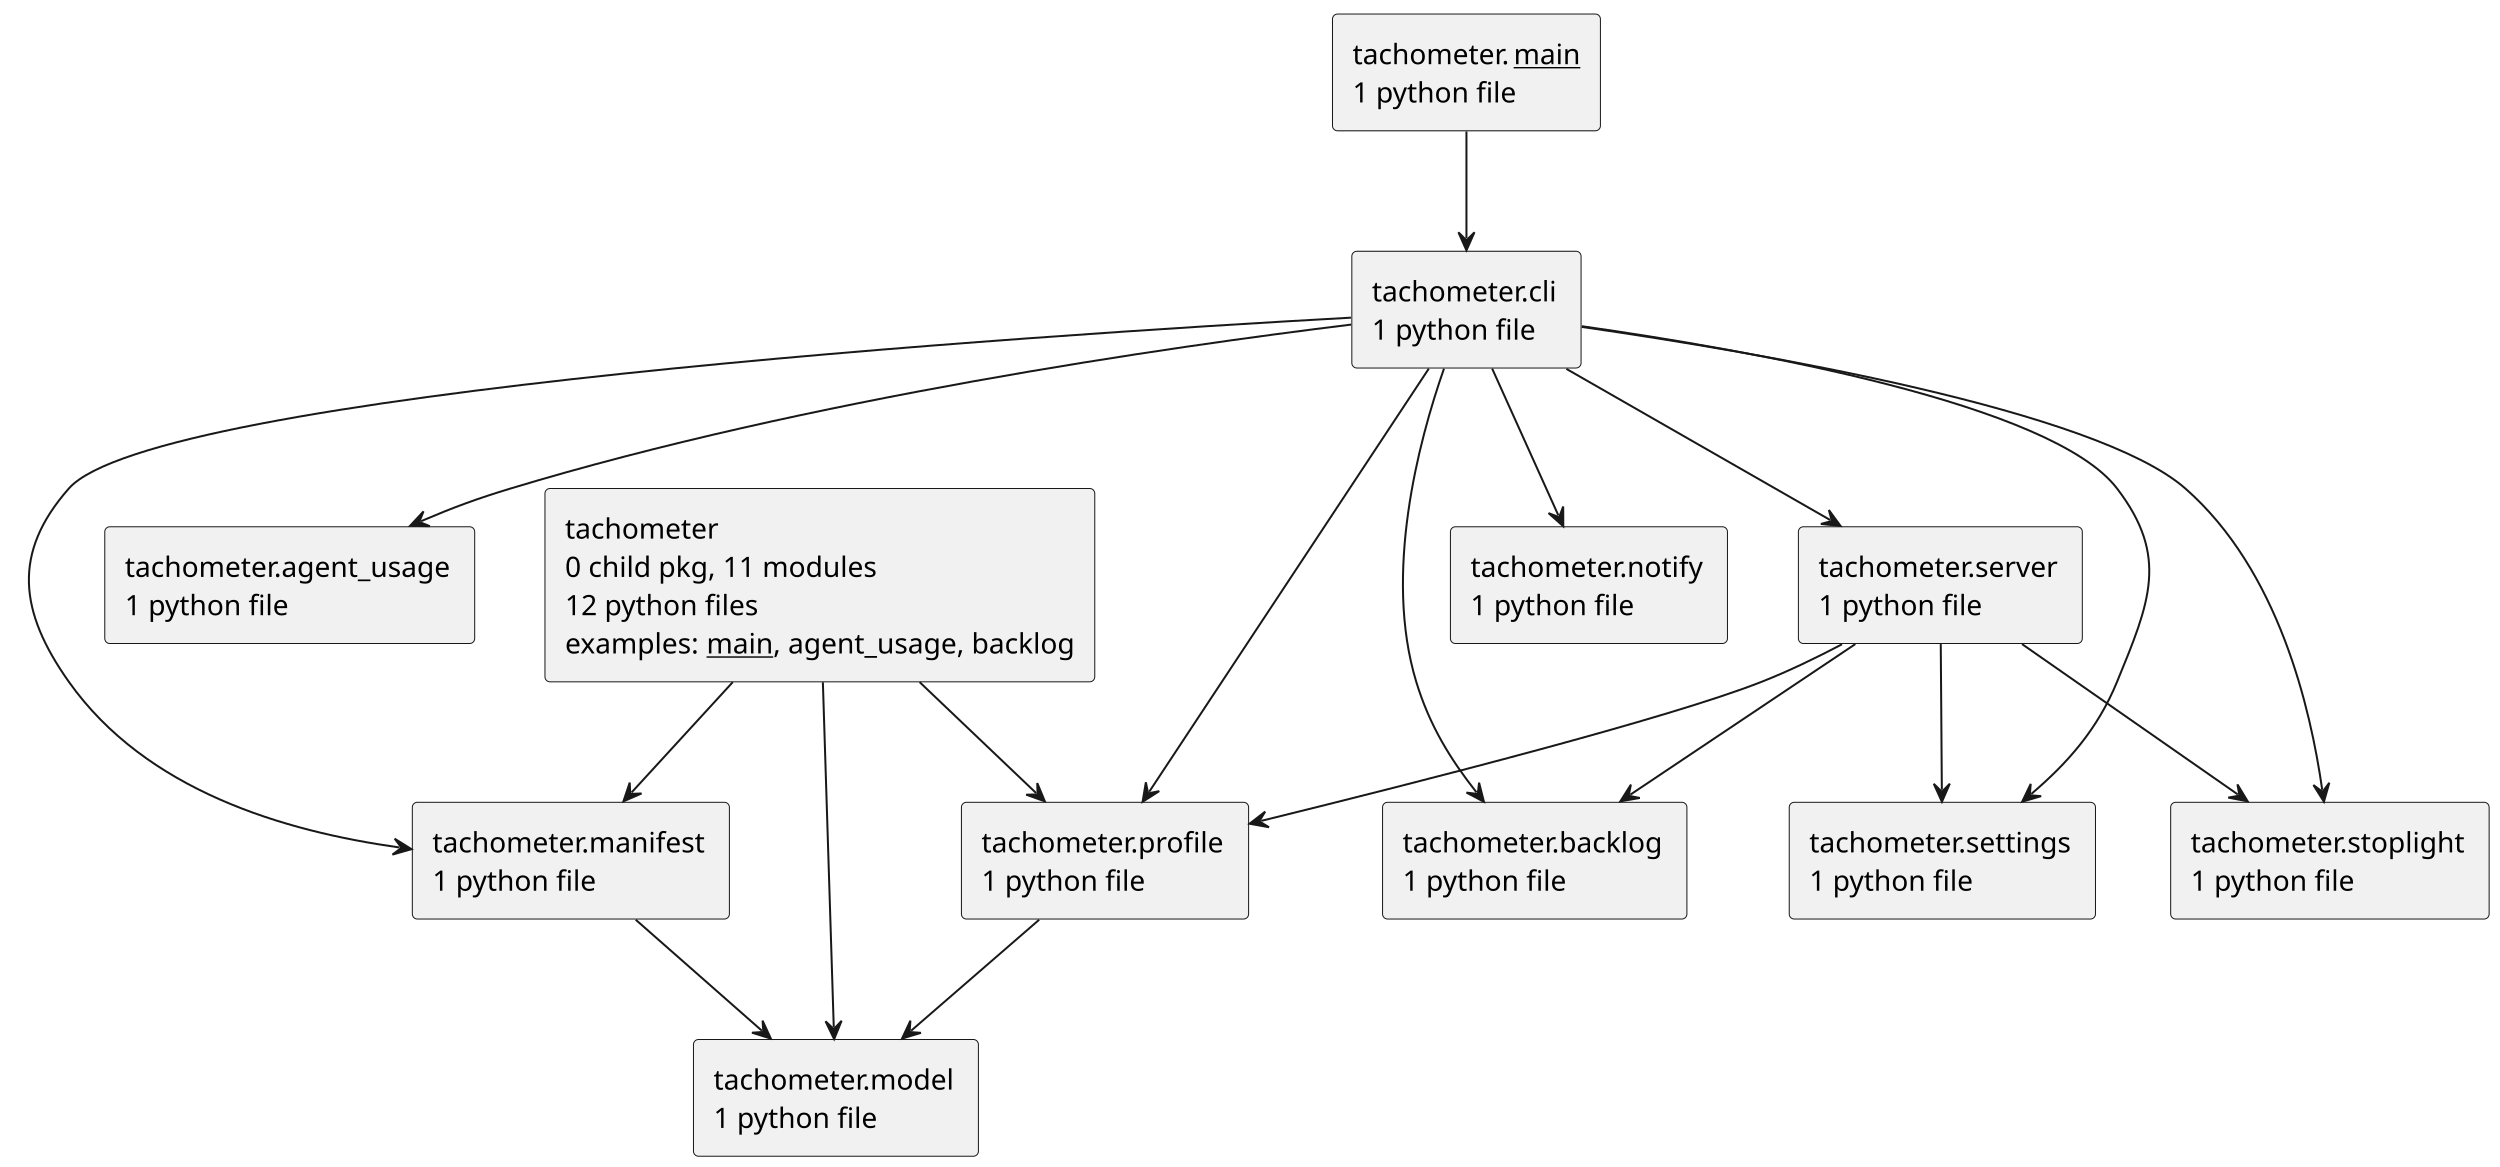
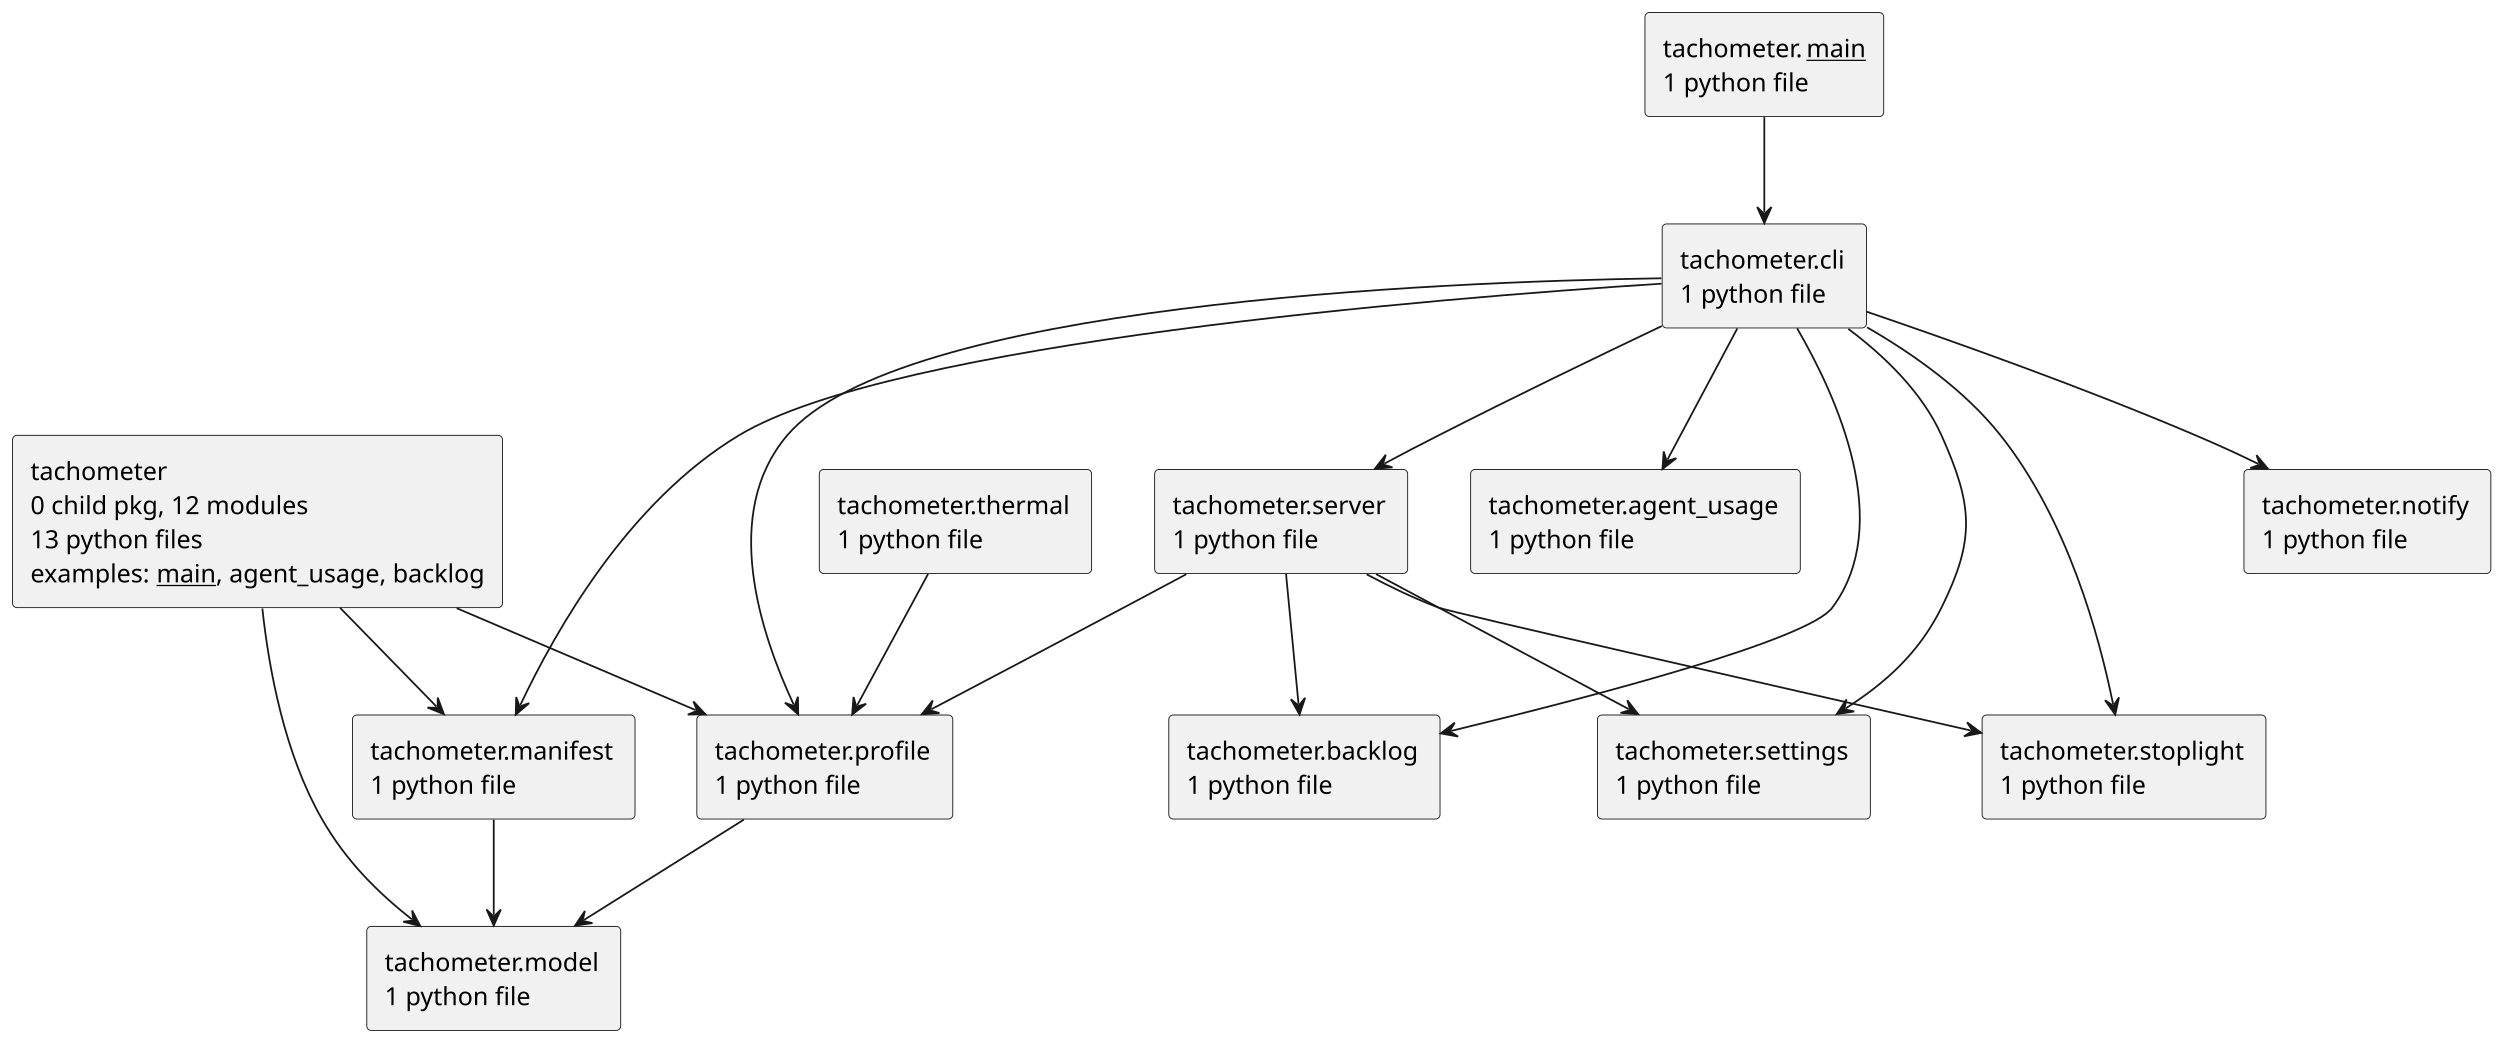
- <svg xmlns="http://www.w3.org/2000/svg" contentStyleType="text/css" data-diagram-type="DESCRIPTION" height="581px" preserveAspectRatio="none" style="width:1245px;height:581px;background:#FFFFFF;" version="1.1" viewBox="0 0 1245 581" width="1245px" zoomAndPan="magnify">
+ <svg xmlns="http://www.w3.org/2000/svg" contentStyleType="text/css" data-diagram-type="DESCRIPTION" height="581px" preserveAspectRatio="none" style="width:1397px;height:581px;background:#FFFFFF;" version="1.1" viewBox="0 0 1397 581" width="1397px" zoomAndPan="magnify">
  <defs />
  <g>
    <g class="entity" data-qualified-name="tachometer" data-source-line="4" id="ent0002">
-       <rect fill="#F1F1F1" height="96.272" rx="2.5" ry="2.5" style="stroke:#181818;stroke-width:0.5;" width="273.805" x="271.39" y="243.27" />
-       <text fill="#000000" font-family="sans-serif" font-size="14" lengthAdjust="spacing" textLength="76.468" x="281.39" y="268.236">tachometer</text>
-       <text fill="#000000" font-family="sans-serif" font-size="14" lengthAdjust="spacing" textLength="155.273" x="281.39" y="287.304">0 child pkg, 11 modules</text>
-       <text fill="#000000" font-family="sans-serif" font-size="14" lengthAdjust="spacing" textLength="96.516" x="281.39" y="306.372">12 python files</text>
-       <text fill="#000000" font-family="sans-serif" font-size="14" lengthAdjust="spacing" textLength="66.822" x="281.39" y="325.44">examples:</text>
-       <text fill="#000000" font-family="sans-serif" font-size="14" lengthAdjust="spacing" text-decoration="underline" textLength="33.208" x="351.852" y="325.44">main</text>
-       <text fill="#000000" font-family="sans-serif" font-size="14" lengthAdjust="spacing" textLength="150.135" x="385.06" y="325.44">, agent_usage, backlog</text>
+       <rect fill="#F1F1F1" height="96.272" rx="2.5" ry="2.5" style="stroke:#181818;stroke-width:0.5;" width="273.805" x="7" y="243.27" />
+       <text fill="#000000" font-family="sans-serif" font-size="14" lengthAdjust="spacing" textLength="76.468" x="17" y="268.236">tachometer</text>
+       <text fill="#000000" font-family="sans-serif" font-size="14" lengthAdjust="spacing" textLength="155.273" x="17" y="287.304">0 child pkg, 12 modules</text>
+       <text fill="#000000" font-family="sans-serif" font-size="14" lengthAdjust="spacing" textLength="96.516" x="17" y="306.372">13 python files</text>
+       <text fill="#000000" font-family="sans-serif" font-size="14" lengthAdjust="spacing" textLength="66.822" x="17" y="325.44">examples:</text>
+       <text fill="#000000" font-family="sans-serif" font-size="14" lengthAdjust="spacing" text-decoration="underline" textLength="33.208" x="87.462" y="325.44">main</text>
+       <text fill="#000000" font-family="sans-serif" font-size="14" lengthAdjust="spacing" textLength="150.135" x="120.67" y="325.44">, agent_usage, backlog</text>
    </g>
    <g class="entity" data-qualified-name="tachometer.__main__" data-source-line="5" id="ent0003">
-       <rect fill="#F1F1F1" height="58.136" rx="2.5" ry="2.5" style="stroke:#181818;stroke-width:0.5;" width="133.428" x="663.58" y="7" />
-       <text fill="#000000" font-family="sans-serif" font-size="14" lengthAdjust="spacing" textLength="80.22" x="673.58" y="31.966">tachometer.</text>
-       <text fill="#000000" font-family="sans-serif" font-size="14" lengthAdjust="spacing" text-decoration="underline" textLength="33.208" x="753.8" y="31.966">main</text>
-       <text fill="#000000" font-family="sans-serif" font-size="14" lengthAdjust="spacing" textLength="81.802" x="673.58" y="51.034">1 python file</text>
+       <rect fill="#F1F1F1" height="58.136" rx="2.5" ry="2.5" style="stroke:#181818;stroke-width:0.5;" width="133.428" x="919.19" y="7" />
+       <text fill="#000000" font-family="sans-serif" font-size="14" lengthAdjust="spacing" textLength="80.22" x="929.19" y="31.966">tachometer.</text>
+       <text fill="#000000" font-family="sans-serif" font-size="14" lengthAdjust="spacing" text-decoration="underline" textLength="33.208" x="1009.41" y="31.966">main</text>
+       <text fill="#000000" font-family="sans-serif" font-size="14" lengthAdjust="spacing" textLength="81.802" x="929.19" y="51.034">1 python file</text>
    </g>
    <g class="entity" data-qualified-name="tachometer.agent_usage" data-source-line="6" id="ent0004">
-       <rect fill="#F1F1F1" height="58.136" rx="2.5" ry="2.5" style="stroke:#181818;stroke-width:0.5;" width="184.219" x="52.18" y="262.33" />
-       <text fill="#000000" font-family="sans-serif" font-size="14" lengthAdjust="spacing" textLength="164.219" x="62.18" y="287.296">tachometer.agent_usage</text>
-       <text fill="#000000" font-family="sans-serif" font-size="14" lengthAdjust="spacing" textLength="81.802" x="62.18" y="306.364">1 python file</text>
+       <rect fill="#F1F1F1" height="58.136" rx="2.5" ry="2.5" style="stroke:#181818;stroke-width:0.5;" width="184.219" x="821.79" y="262.33" />
+       <text fill="#000000" font-family="sans-serif" font-size="14" lengthAdjust="spacing" textLength="164.219" x="831.79" y="287.296">tachometer.agent_usage</text>
+       <text fill="#000000" font-family="sans-serif" font-size="14" lengthAdjust="spacing" textLength="81.802" x="831.79" y="306.364">1 python file</text>
    </g>
    <g class="entity" data-qualified-name="tachometer.backlog" data-source-line="7" id="ent0005">
-       <rect fill="#F1F1F1" height="58.136" rx="2.5" ry="2.5" style="stroke:#181818;stroke-width:0.5;" width="151.571" x="688.51" y="399.54" />
-       <text fill="#000000" font-family="sans-serif" font-size="14" lengthAdjust="spacing" textLength="131.571" x="698.51" y="424.506">tachometer.backlog</text>
-       <text fill="#000000" font-family="sans-serif" font-size="14" lengthAdjust="spacing" textLength="81.802" x="698.51" y="443.574">1 python file</text>
+       <rect fill="#F1F1F1" height="58.136" rx="2.5" ry="2.5" style="stroke:#181818;stroke-width:0.5;" width="151.571" x="653.12" y="399.54" />
+       <text fill="#000000" font-family="sans-serif" font-size="14" lengthAdjust="spacing" textLength="131.571" x="663.12" y="424.506">tachometer.backlog</text>
+       <text fill="#000000" font-family="sans-serif" font-size="14" lengthAdjust="spacing" textLength="81.802" x="663.12" y="443.574">1 python file</text>
    </g>
    <g class="entity" data-qualified-name="tachometer.cli" data-source-line="8" id="ent0006">
-       <rect fill="#F1F1F1" height="58.136" rx="2.5" ry="2.5" style="stroke:#181818;stroke-width:0.5;" width="114.164" x="673.21" y="125.13" />
-       <text fill="#000000" font-family="sans-serif" font-size="14" lengthAdjust="spacing" textLength="94.164" x="683.21" y="150.096">tachometer.cli</text>
-       <text fill="#000000" font-family="sans-serif" font-size="14" lengthAdjust="spacing" textLength="81.802" x="683.21" y="169.164">1 python file</text>
+       <rect fill="#F1F1F1" height="58.136" rx="2.5" ry="2.5" style="stroke:#181818;stroke-width:0.5;" width="114.164" x="928.82" y="125.13" />
+       <text fill="#000000" font-family="sans-serif" font-size="14" lengthAdjust="spacing" textLength="94.164" x="938.82" y="150.096">tachometer.cli</text>
+       <text fill="#000000" font-family="sans-serif" font-size="14" lengthAdjust="spacing" textLength="81.802" x="938.82" y="169.164">1 python file</text>
    </g>
    <g class="entity" data-qualified-name="tachometer.manifest" data-source-line="9" id="ent0007">
-       <rect fill="#F1F1F1" height="58.136" rx="2.5" ry="2.5" style="stroke:#181818;stroke-width:0.5;" width="157.899" x="205.34" y="399.54" />
-       <text fill="#000000" font-family="sans-serif" font-size="14" lengthAdjust="spacing" textLength="137.899" x="215.34" y="424.506">tachometer.manifest</text>
-       <text fill="#000000" font-family="sans-serif" font-size="14" lengthAdjust="spacing" textLength="81.802" x="215.34" y="443.574">1 python file</text>
+       <rect fill="#F1F1F1" height="58.136" rx="2.5" ry="2.5" style="stroke:#181818;stroke-width:0.5;" width="157.899" x="196.95" y="399.54" />
+       <text fill="#000000" font-family="sans-serif" font-size="14" lengthAdjust="spacing" textLength="137.899" x="206.95" y="424.506">tachometer.manifest</text>
+       <text fill="#000000" font-family="sans-serif" font-size="14" lengthAdjust="spacing" textLength="81.802" x="206.95" y="443.574">1 python file</text>
    </g>
    <g class="entity" data-qualified-name="tachometer.model" data-source-line="10" id="ent0008">
-       <rect fill="#F1F1F1" height="58.136" rx="2.5" ry="2.5" style="stroke:#181818;stroke-width:0.5;" width="141.898" x="345.35" y="517.67" />
-       <text fill="#000000" font-family="sans-serif" font-size="14" lengthAdjust="spacing" textLength="121.897" x="355.35" y="542.636">tachometer.model</text>
-       <text fill="#000000" font-family="sans-serif" font-size="14" lengthAdjust="spacing" textLength="81.802" x="355.35" y="561.704">1 python file</text>
+       <rect fill="#F1F1F1" height="58.136" rx="2.5" ry="2.5" style="stroke:#181818;stroke-width:0.5;" width="141.898" x="204.95" y="517.67" />
+       <text fill="#000000" font-family="sans-serif" font-size="14" lengthAdjust="spacing" textLength="121.897" x="214.95" y="542.636">tachometer.model</text>
+       <text fill="#000000" font-family="sans-serif" font-size="14" lengthAdjust="spacing" textLength="81.802" x="214.95" y="561.704">1 python file</text>
    </g>
    <g class="entity" data-qualified-name="tachometer.notify" data-source-line="11" id="ent0009">
-       <rect fill="#F1F1F1" height="58.136" rx="2.5" ry="2.5" style="stroke:#181818;stroke-width:0.5;" width="137.964" x="722.31" y="262.33" />
-       <text fill="#000000" font-family="sans-serif" font-size="14" lengthAdjust="spacing" textLength="117.963" x="732.31" y="287.296">tachometer.notify</text>
-       <text fill="#000000" font-family="sans-serif" font-size="14" lengthAdjust="spacing" textLength="81.802" x="732.31" y="306.364">1 python file</text>
+       <rect fill="#F1F1F1" height="58.136" rx="2.5" ry="2.5" style="stroke:#181818;stroke-width:0.5;" width="137.964" x="1253.92" y="262.33" />
+       <text fill="#000000" font-family="sans-serif" font-size="14" lengthAdjust="spacing" textLength="117.963" x="1263.92" y="287.296">tachometer.notify</text>
+       <text fill="#000000" font-family="sans-serif" font-size="14" lengthAdjust="spacing" textLength="81.802" x="1263.92" y="306.364">1 python file</text>
    </g>
    <g class="entity" data-qualified-name="tachometer.profile" data-source-line="12" id="ent0010">
-       <rect fill="#F1F1F1" height="58.136" rx="2.5" ry="2.5" style="stroke:#181818;stroke-width:0.5;" width="143.018" x="478.79" y="399.54" />
-       <text fill="#000000" font-family="sans-serif" font-size="14" lengthAdjust="spacing" textLength="123.017" x="488.79" y="424.506">tachometer.profile</text>
-       <text fill="#000000" font-family="sans-serif" font-size="14" lengthAdjust="spacing" textLength="81.802" x="488.79" y="443.574">1 python file</text>
+       <rect fill="#F1F1F1" height="58.136" rx="2.5" ry="2.5" style="stroke:#181818;stroke-width:0.5;" width="143.018" x="389.39" y="399.54" />
+       <text fill="#000000" font-family="sans-serif" font-size="14" lengthAdjust="spacing" textLength="123.017" x="399.39" y="424.506">tachometer.profile</text>
+       <text fill="#000000" font-family="sans-serif" font-size="14" lengthAdjust="spacing" textLength="81.802" x="399.39" y="443.574">1 python file</text>
    </g>
    <g class="entity" data-qualified-name="tachometer.server" data-source-line="13" id="ent0011">
-       <rect fill="#F1F1F1" height="58.136" rx="2.5" ry="2.5" style="stroke:#181818;stroke-width:0.5;" width="141.393" x="895.6" y="262.33" />
-       <text fill="#000000" font-family="sans-serif" font-size="14" lengthAdjust="spacing" textLength="121.394" x="905.6" y="287.296">tachometer.server</text>
-       <text fill="#000000" font-family="sans-serif" font-size="14" lengthAdjust="spacing" textLength="81.802" x="905.6" y="306.364">1 python file</text>
+       <rect fill="#F1F1F1" height="58.136" rx="2.5" ry="2.5" style="stroke:#181818;stroke-width:0.5;" width="141.393" x="645.21" y="262.33" />
+       <text fill="#000000" font-family="sans-serif" font-size="14" lengthAdjust="spacing" textLength="121.394" x="655.21" y="287.296">tachometer.server</text>
+       <text fill="#000000" font-family="sans-serif" font-size="14" lengthAdjust="spacing" textLength="81.802" x="655.21" y="306.364">1 python file</text>
    </g>
    <g class="entity" data-qualified-name="tachometer.settings" data-source-line="14" id="ent0012">
-       <rect fill="#F1F1F1" height="58.136" rx="2.5" ry="2.5" style="stroke:#181818;stroke-width:0.5;" width="152.51" x="891.04" y="399.54" />
-       <text fill="#000000" font-family="sans-serif" font-size="14" lengthAdjust="spacing" textLength="132.51" x="901.04" y="424.506">tachometer.settings</text>
-       <text fill="#000000" font-family="sans-serif" font-size="14" lengthAdjust="spacing" textLength="81.802" x="901.04" y="443.574">1 python file</text>
+       <rect fill="#F1F1F1" height="58.136" rx="2.5" ry="2.5" style="stroke:#181818;stroke-width:0.5;" width="152.51" x="892.65" y="399.54" />
+       <text fill="#000000" font-family="sans-serif" font-size="14" lengthAdjust="spacing" textLength="132.51" x="902.65" y="424.506">tachometer.settings</text>
+       <text fill="#000000" font-family="sans-serif" font-size="14" lengthAdjust="spacing" textLength="81.802" x="902.65" y="443.574">1 python file</text>
    </g>
    <g class="entity" data-qualified-name="tachometer.stoplight" data-source-line="15" id="ent0013">
-       <rect fill="#F1F1F1" height="58.136" rx="2.5" ry="2.5" style="stroke:#181818;stroke-width:0.5;" width="158.6" x="1080.99" y="399.54" />
-       <text fill="#000000" font-family="sans-serif" font-size="14" lengthAdjust="spacing" textLength="138.6" x="1090.99" y="424.506">tachometer.stoplight</text>
-       <text fill="#000000" font-family="sans-serif" font-size="14" lengthAdjust="spacing" textLength="81.802" x="1090.99" y="443.574">1 python file</text>
+       <rect fill="#F1F1F1" height="58.136" rx="2.5" ry="2.5" style="stroke:#181818;stroke-width:0.5;" width="158.6" x="1107.6" y="399.54" />
+       <text fill="#000000" font-family="sans-serif" font-size="14" lengthAdjust="spacing" textLength="138.6" x="1117.6" y="424.506">tachometer.stoplight</text>
+       <text fill="#000000" font-family="sans-serif" font-size="14" lengthAdjust="spacing" textLength="81.802" x="1117.6" y="443.574">1 python file</text>
    </g>
-     <g class="link" data-entity-1="ent0002" data-entity-2="ent0007" data-link-type="dependency" data-source-line="16" id="lnk14">
-       <path d="M364.92,339.69 C346.77,359.49 330.315,377.428 314.525,394.648" fill="none" id="tachometer-to-tachometer.manifest" style="stroke:#181818;stroke-width:1;" />
-       <polygon fill="#181818" points="310.47,399.07,319.501,395.14,313.849,395.385,313.604,389.733,310.47,399.07" style="stroke:#181818;stroke-width:1;" />
+     <g class="entity" data-qualified-name="tachometer.thermal" data-source-line="16" id="ent0014">
+       <rect fill="#F1F1F1" height="58.136" rx="2.5" ry="2.5" style="stroke:#181818;stroke-width:0.5;" width="152.16" x="457.82" y="262.33" />
+       <text fill="#000000" font-family="sans-serif" font-size="14" lengthAdjust="spacing" textLength="132.16" x="467.82" y="287.296">tachometer.thermal</text>
+       <text fill="#000000" font-family="sans-serif" font-size="14" lengthAdjust="spacing" textLength="81.802" x="467.82" y="306.364">1 python file</text>
    </g>
-     <g class="link" data-entity-1="ent0002" data-entity-2="ent0008" data-link-type="dependency" data-source-line="17" id="lnk15">
-       <path d="M409.79,339.76 C411.44,392.03 413.85,468.463 415.21,511.483" fill="none" id="tachometer-to-tachometer.model" style="stroke:#181818;stroke-width:1;" />
-       <polygon fill="#181818" points="415.4,517.48,419.114,508.358,415.242,512.482,411.118,508.611,415.4,517.48" style="stroke:#181818;stroke-width:1;" />
+     <g class="link" data-entity-1="ent0002" data-entity-2="ent0007" data-link-type="dependency" data-source-line="17" id="lnk15">
+       <path d="M190.07,339.69 C209.4,359.49 227.039,377.557 243.849,394.777" fill="none" id="tachometer-to-tachometer.manifest" style="stroke:#181818;stroke-width:1;" />
+       <polygon fill="#181818" points="248.04,399.07,244.615,389.836,244.547,395.492,238.891,395.424,248.04,399.07" style="stroke:#181818;stroke-width:1;" />
    </g>
-     <g class="link" data-entity-1="ent0002" data-entity-2="ent0010" data-link-type="dependency" data-source-line="18" id="lnk16">
-       <path d="M457.96,339.69 C478.75,359.49 497.895,377.712 515.975,394.932" fill="none" id="tachometer-to-tachometer.profile" style="stroke:#181818;stroke-width:1;" />
-       <polygon fill="#181818" points="520.32,399.07,516.562,389.966,516.699,395.622,511.044,395.759,520.32,399.07" style="stroke:#181818;stroke-width:1;" />
+     <g class="link" data-entity-1="ent0002" data-entity-2="ent0008" data-link-type="dependency" data-source-line="18" id="lnk16">
+       <path d="M146.6,340.02 C150.33,374.62 159.13,421.52 179.9,457.67 C193.42,481.21 210.661,498.3 230.161,513.779" fill="none" id="tachometer-to-tachometer.model" style="stroke:#181818;stroke-width:1;" />
+       <polygon fill="#181818" points="234.86,517.51,230.298,508.781,230.944,514.401,225.324,515.047,234.86,517.51" style="stroke:#181818;stroke-width:1;" />
    </g>
-     <g class="link" data-entity-1="ent0003" data-entity-2="ent0006" data-link-type="dependency" data-source-line="19" id="lnk17">
-       <path d="M730.29,65.47 C730.29,83.47 730.29,100.66 730.29,118.68" fill="none" id="tachometer.__main__-to-tachometer.cli" style="stroke:#181818;stroke-width:1;" />
-       <polygon fill="#181818" points="730.29,124.68,734.29,115.68,730.29,119.68,726.29,115.68,730.29,124.68" style="stroke:#181818;stroke-width:1;" />
+     <g class="link" data-entity-1="ent0002" data-entity-2="ent0010" data-link-type="dependency" data-source-line="19" id="lnk17">
+       <path d="M255.22,339.88 C301.6,359.66 348.401,379.626 388.661,396.796" fill="none" id="tachometer-to-tachometer.profile" style="stroke:#181818;stroke-width:1;" />
+       <polygon fill="#181818" points="394.18,399.15,387.471,391.94,389.581,397.188,384.332,399.299,394.18,399.15" style="stroke:#181818;stroke-width:1;" />
    </g>
-     <g class="link" data-entity-1="ent0006" data-entity-2="ent0004" data-link-type="dependency" data-source-line="20" id="lnk18">
-       <path d="M672.9,161.64 C582.47,172.71 401.9,198.59 254.29,243.27 C237.69,248.29 225.729,252.696 209.719,259.526" fill="none" id="tachometer.cli-to-tachometer.agent_usage" style="stroke:#181818;stroke-width:1;" />
-       <polygon fill="#181818" points="204.2,261.88,214.048,262.028,208.799,259.918,210.909,254.669,204.2,261.88" style="stroke:#181818;stroke-width:1;" />
+     <g class="link" data-entity-1="ent0003" data-entity-2="ent0006" data-link-type="dependency" data-source-line="20" id="lnk18">
+       <path d="M985.9,65.47 C985.9,83.47 985.9,100.66 985.9,118.68" fill="none" id="tachometer.__main__-to-tachometer.cli" style="stroke:#181818;stroke-width:1;" />
+       <polygon fill="#181818" points="985.9,124.68,989.9,115.68,985.9,119.68,981.9,115.68,985.9,124.68" style="stroke:#181818;stroke-width:1;" />
    </g>
-     <g class="link" data-entity-1="ent0006" data-entity-2="ent0005" data-link-type="dependency" data-source-line="21" id="lnk19">
-       <path d="M719.1,183.59 C706.27,220.31 689,285.93 705.29,339.54 C711.99,361.55 722.497,378.347 735.297,394.597" fill="none" id="tachometer.cli-to-tachometer.backlog" style="stroke:#181818;stroke-width:1;" />
-       <polygon fill="#181818" points="739.01,399.31,736.583,389.765,735.916,395.382,730.299,394.715,739.01,399.31" style="stroke:#181818;stroke-width:1;" />
+     <g class="link" data-entity-1="ent0006" data-entity-2="ent0004" data-link-type="dependency" data-source-line="21" id="lnk19">
+       <path d="M970.81,183.54 C958.52,206.62 944.079,233.734 931.799,256.804" fill="none" id="tachometer.cli-to-tachometer.agent_usage" style="stroke:#181818;stroke-width:1;" />
+       <polygon fill="#181818" points="928.98,262.1,936.74,256.035,931.329,257.686,929.678,252.276,928.98,262.1" style="stroke:#181818;stroke-width:1;" />
    </g>
-     <g class="link" data-entity-1="ent0006" data-entity-2="ent0007" data-link-type="dependency" data-source-line="22" id="lnk20">
-       <path d="M672.78,158.19 C513.64,167.04 76.37,195.53 34.29,243.27 C6,275.36 9.57,304.62 34.29,339.54 C72.65,393.72 141.218,413.969 198.958,422.048" fill="none" id="tachometer.cli-to-tachometer.manifest" style="stroke:#181818;stroke-width:1;" />
-       <polygon fill="#181818" points="204.9,422.88,196.541,417.671,199.948,422.187,195.433,425.594,204.9,422.88" style="stroke:#181818;stroke-width:1;" />
+     <g class="link" data-entity-1="ent0006" data-entity-2="ent0005" data-link-type="dependency" data-source-line="22" id="lnk20">
+       <path d="M1004.21,183.45 C1026.89,222.39 1058.56,293.03 1023.9,339.54 C1010.51,357.51 893.831,388.337 810.961,408.417" fill="none" id="tachometer.cli-to-tachometer.backlog" style="stroke:#181818;stroke-width:1;" />
+       <polygon fill="#181818" points="805.13,409.83,814.819,411.598,809.989,408.652,812.935,403.823,805.13,409.83" style="stroke:#181818;stroke-width:1;" />
    </g>
-     <g class="link" data-entity-1="ent0006" data-entity-2="ent0009" data-link-type="dependency" data-source-line="23" id="lnk21">
-       <path d="M743.08,183.54 C753.49,206.62 765.654,233.56 776.054,256.63" fill="none" id="tachometer.cli-to-tachometer.notify" style="stroke:#181818;stroke-width:1;" />
-       <polygon fill="#181818" points="778.52,262.1,778.468,252.251,776.465,257.542,771.175,255.539,778.52,262.1" style="stroke:#181818;stroke-width:1;" />
+     <g class="link" data-entity-1="ent0006" data-entity-2="ent0007" data-link-type="dependency" data-source-line="23" id="lnk21">
+       <path d="M928.5,158.51 C801.11,166.74 499.23,191.28 412.9,243.27 C350.91,280.6 310.518,352.237 290.778,393.917" fill="none" id="tachometer.cli-to-tachometer.manifest" style="stroke:#181818;stroke-width:1;" />
+       <polygon fill="#181818" points="288.21,399.34,295.677,392.918,290.35,394.821,288.447,389.494,288.21,399.34" style="stroke:#181818;stroke-width:1;" />
    </g>
-     <g class="link" data-entity-1="ent0006" data-entity-2="ent0010" data-link-type="dependency" data-source-line="24" id="lnk22">
-       <path d="M711.54,183.58 C676.96,235.91 606.857,342.004 572.317,394.284" fill="none" id="tachometer.cli-to-tachometer.profile" style="stroke:#181818;stroke-width:1;" />
-       <polygon fill="#181818" points="569.01,399.29,577.308,393.986,571.766,395.118,570.634,389.576,569.01,399.29" style="stroke:#181818;stroke-width:1;" />
+     <g class="link" data-entity-1="ent0006" data-entity-2="ent0009" data-link-type="dependency" data-source-line="24" id="lnk22">
+       <path d="M1043.05,174.17 C1092.31,190.97 1165.04,216.86 1226.9,243.27 C1240.14,248.92 1248.767,252.831 1261.877,259.221" fill="none" id="tachometer.cli-to-tachometer.notify" style="stroke:#181818;stroke-width:1;" />
+       <polygon fill="#181818" points="1267.27,261.85,1260.932,254.311,1262.775,259.659,1257.427,261.502,1267.27,261.85" style="stroke:#181818;stroke-width:1;" />
    </g>
-     <g class="link" data-entity-1="ent0006" data-entity-2="ent0011" data-link-type="dependency" data-source-line="25" id="lnk23">
-       <path d="M780.06,183.71 C820.22,206.72 871.244,235.948 911.394,258.948" fill="none" id="tachometer.cli-to-tachometer.server" style="stroke:#181818;stroke-width:1;" />
-       <polygon fill="#181818" points="916.6,261.93,910.779,253.986,912.261,259.445,906.802,260.927,916.6,261.93" style="stroke:#181818;stroke-width:1;" />
+     <g class="link" data-entity-1="ent0006" data-entity-2="ent0010" data-link-type="dependency" data-source-line="25" id="lnk23">
+       <path d="M928.37,155.5 C801.14,157.5 502.23,170.08 439.9,243.27 C402.62,287.04 425.011,353.949 443.511,393.749" fill="none" id="tachometer.cli-to-tachometer.profile" style="stroke:#181818;stroke-width:1;" />
+       <polygon fill="#181818" points="446.04,399.19,445.874,389.342,443.932,394.656,438.619,392.715,446.04,399.19" style="stroke:#181818;stroke-width:1;" />
    </g>
-     <g class="link" data-entity-1="ent0006" data-entity-2="ent0012" data-link-type="dependency" data-source-line="26" id="lnk24">
-       <path d="M787.78,162.46 C871.91,174.39 1022.08,201.13 1054.29,243.27 C1080.28,277.26 1070.55,299.96 1054.29,339.54 C1044.58,363.2 1029.67,380.003 1011.6,395.373" fill="none" id="tachometer.cli-to-tachometer.settings" style="stroke:#181818;stroke-width:1;" />
-       <polygon fill="#181818" points="1007.03,399.26,1016.477,396.476,1010.839,396.021,1011.294,390.382,1007.03,399.26" style="stroke:#181818;stroke-width:1;" />
+     <g class="link" data-entity-1="ent0006" data-entity-2="ent0011" data-link-type="dependency" data-source-line="26" id="lnk24">
+       <path d="M928.63,182.17 C892.64,199.3 845.34,222.15 803.9,243.27 C792.32,249.17 785.265,252.838 773.595,259.058" fill="none" id="tachometer.cli-to-tachometer.server" style="stroke:#181818;stroke-width:1;" />
+       <polygon fill="#181818" points="768.3,261.88,778.124,261.177,772.712,259.528,774.361,254.117,768.3,261.88" style="stroke:#181818;stroke-width:1;" />
    </g>
-     <g class="link" data-entity-1="ent0006" data-entity-2="ent0013" data-link-type="dependency" data-source-line="27" id="lnk25">
-       <path d="M787.72,162.81 C877.09,175.7 1043.84,204.29 1088.29,243.27 C1134.8,284.04 1150.65,352.671 1156.47,393.351" fill="none" id="tachometer.cli-to-tachometer.stoplight" style="stroke:#181818;stroke-width:1;" />
-       <polygon fill="#181818" points="1157.32,399.29,1160.005,389.814,1156.612,394.34,1152.086,390.947,1157.32,399.29" style="stroke:#181818;stroke-width:1;" />
+     <g class="link" data-entity-1="ent0006" data-entity-2="ent0012" data-link-type="dependency" data-source-line="27" id="lnk25">
+       <path d="M1032.8,183.76 C1052.81,198.73 1074.02,219.03 1084.9,243.27 C1102.42,282.3 1103.93,301.21 1084.9,339.54 C1072.42,364.68 1054.011,381.331 1031.431,395.811" fill="none" id="tachometer.cli-to-tachometer.settings" style="stroke:#181818;stroke-width:1;" />
+       <polygon fill="#181818" points="1026.38,399.05,1036.115,397.559,1030.589,396.351,1031.797,390.825,1026.38,399.05" style="stroke:#181818;stroke-width:1;" />
    </g>
-     <g class="link" data-entity-1="ent0007" data-entity-2="ent0008" data-link-type="dependency" data-source-line="28" id="lnk26">
-       <path d="M316.58,458.02 C337.04,476.01 358.894,495.248 379.374,513.258" fill="none" id="tachometer.manifest-to-tachometer.model" style="stroke:#181818;stroke-width:1;" />
-       <polygon fill="#181818" points="383.88,517.22,379.763,508.273,380.125,513.918,374.48,514.28,383.88,517.22" style="stroke:#181818;stroke-width:1;" />
+     <g class="link" data-entity-1="ent0006" data-entity-2="ent0013" data-link-type="dependency" data-source-line="28" id="lnk26">
+       <path d="M1043.34,182.94 C1069.09,197.79 1098.05,218.22 1117.9,243.27 C1155.48,290.66 1172.879,354.761 1180.779,393.441" fill="none" id="tachometer.cli-to-tachometer.stoplight" style="stroke:#181818;stroke-width:1;" />
+       <polygon fill="#181818" points="1181.98,399.32,1184.098,389.702,1180.979,394.421,1176.26,391.303,1181.98,399.32" style="stroke:#181818;stroke-width:1;" />
    </g>
-     <g class="link" data-entity-1="ent0010" data-entity-2="ent0008" data-link-type="dependency" data-source-line="29" id="lnk27">
-       <path d="M517.51,458.02 C496.75,476.01 474.525,495.281 453.735,513.291" fill="none" id="tachometer.profile-to-tachometer.model" style="stroke:#181818;stroke-width:1;" />
-       <polygon fill="#181818" points="449.2,517.22,458.622,514.351,452.979,513.946,453.383,508.304,449.2,517.22" style="stroke:#181818;stroke-width:1;" />
+     <g class="link" data-entity-1="ent0007" data-entity-2="ent0008" data-link-type="dependency" data-source-line="29" id="lnk27">
+       <path d="M275.9,458.02 C275.9,476.01 275.9,493.21 275.9,511.22" fill="none" id="tachometer.manifest-to-tachometer.model" style="stroke:#181818;stroke-width:1;" />
+       <polygon fill="#181818" points="275.9,517.22,279.9,508.22,275.9,512.22,271.9,508.22,275.9,517.22" style="stroke:#181818;stroke-width:1;" />
    </g>
-     <g class="link" data-entity-1="ent0011" data-entity-2="ent0005" data-link-type="dependency" data-source-line="30" id="lnk28">
-       <path d="M923.95,320.75 C889.59,343.74 846.356,372.683 811.916,395.733" fill="none" id="tachometer.server-to-tachometer.backlog" style="stroke:#181818;stroke-width:1;" />
-       <polygon fill="#181818" points="806.93,399.07,816.634,397.388,811.085,396.289,812.185,390.74,806.93,399.07" style="stroke:#181818;stroke-width:1;" />
+     <g class="link" data-entity-1="ent0010" data-entity-2="ent0008" data-link-type="dependency" data-source-line="30" id="lnk28">
+       <path d="M415.65,458.02 C386.98,476.01 355.112,496.021 326.412,514.031" fill="none" id="tachometer.profile-to-tachometer.model" style="stroke:#181818;stroke-width:1;" />
+       <polygon fill="#181818" points="321.33,517.22,331.079,515.824,325.565,514.562,326.827,509.048,321.33,517.22" style="stroke:#181818;stroke-width:1;" />
    </g>
-     <g class="link" data-entity-1="ent0011" data-entity-2="ent0010" data-link-type="dependency" data-source-line="31" id="lnk29">
-       <path d="M917.33,320.85 C904.56,327.56 890.63,334.29 877.29,339.54 C831.14,357.71 709.567,388.757 628.096,408.788" fill="none" id="tachometer.server-to-tachometer.profile" style="stroke:#181818;stroke-width:1;" />
-       <polygon fill="#181818" points="622.27,410.22,631.965,411.956,627.125,409.026,630.055,404.187,622.27,410.22" style="stroke:#181818;stroke-width:1;" />
+     <g class="link" data-entity-1="ent0011" data-entity-2="ent0005" data-link-type="dependency" data-source-line="31" id="lnk29">
+       <path d="M718.63,320.75 C720.85,343.82 723.385,370.268 725.605,393.328" fill="none" id="tachometer.server-to-tachometer.backlog" style="stroke:#181818;stroke-width:1;" />
+       <polygon fill="#181818" points="726.18,399.3,729.299,389.958,725.701,394.323,721.336,390.725,726.18,399.3" style="stroke:#181818;stroke-width:1;" />
    </g>
-     <g class="link" data-entity-1="ent0011" data-entity-2="ent0012" data-link-type="dependency" data-source-line="32" id="lnk30">
-       <path d="M966.5,320.75 C966.67,343.82 966.866,370.24 967.036,393.3" fill="none" id="tachometer.server-to-tachometer.settings" style="stroke:#181818;stroke-width:1;" />
-       <polygon fill="#181818" points="967.08,399.3,971.014,390.271,967.043,394.3,963.014,390.33,967.08,399.3" style="stroke:#181818;stroke-width:1;" />
+     <g class="link" data-entity-1="ent0011" data-entity-2="ent0010" data-link-type="dependency" data-source-line="32" id="lnk30">
+       <path d="M662.88,320.87 C651.36,327.04 639.23,333.52 627.9,339.54 C590.28,359.54 553.11,379.136 520.409,396.346" fill="none" id="tachometer.server-to-tachometer.profile" style="stroke:#181818;stroke-width:1;" />
+       <polygon fill="#181818" points="515.1,399.14,524.927,398.488,519.525,396.811,521.201,391.409,515.1,399.14" style="stroke:#181818;stroke-width:1;" />
    </g>
-     <g class="link" data-entity-1="ent0011" data-entity-2="ent0013" data-link-type="dependency" data-source-line="33" id="lnk31">
-       <path d="M1006.96,320.75 C1039.96,343.74 1081.347,372.59 1114.427,395.64" fill="none" id="tachometer.server-to-tachometer.stoplight" style="stroke:#181818;stroke-width:1;" />
-       <polygon fill="#181818" points="1119.35,399.07,1114.253,390.643,1115.248,396.212,1109.679,397.207,1119.35,399.07" style="stroke:#181818;stroke-width:1;" />
+     <g class="link" data-entity-1="ent0011" data-entity-2="ent0012" data-link-type="dependency" data-source-line="33" id="lnk31">
+       <path d="M768.95,320.83 C780.47,327 792.59,333.49 803.9,339.54 C841.13,359.44 877.796,379.016 910.096,396.246" fill="none" id="tachometer.server-to-tachometer.settings" style="stroke:#181818;stroke-width:1;" />
+       <polygon fill="#181818" points="915.39,399.07,909.332,391.305,910.978,396.717,905.567,398.363,915.39,399.07" style="stroke:#181818;stroke-width:1;" />
+     </g>
+     <g class="link" data-entity-1="ent0011" data-entity-2="ent0013" data-link-type="dependency" data-source-line="34" id="lnk32">
+       <path d="M763.7,320.96 C776.45,327.75 790.43,334.49 803.9,339.54 C811.08,342.23 991.149,383.233 1101.269,408.213" fill="none" id="tachometer.server-to-tachometer.stoplight" style="stroke:#181818;stroke-width:1;" />
+       <polygon fill="#181818" points="1107.12,409.54,1099.228,403.648,1102.244,408.434,1097.458,411.45,1107.12,409.54" style="stroke:#181818;stroke-width:1;" />
+     </g>
+     <g class="link" data-entity-1="ent0014" data-entity-2="ent0010" data-link-type="dependency" data-source-line="35" id="lnk33">
+       <path d="M518.6,320.75 C506.14,343.82 491.49,370.96 479.041,394.02" fill="none" id="tachometer.thermal-to-tachometer.profile" style="stroke:#181818;stroke-width:1;" />
+       <polygon fill="#181818" points="476.19,399.3,483.986,393.281,478.565,394.9,476.946,389.48,476.19,399.3" style="stroke:#181818;stroke-width:1;" />
    </g>
  </g>
</svg>
